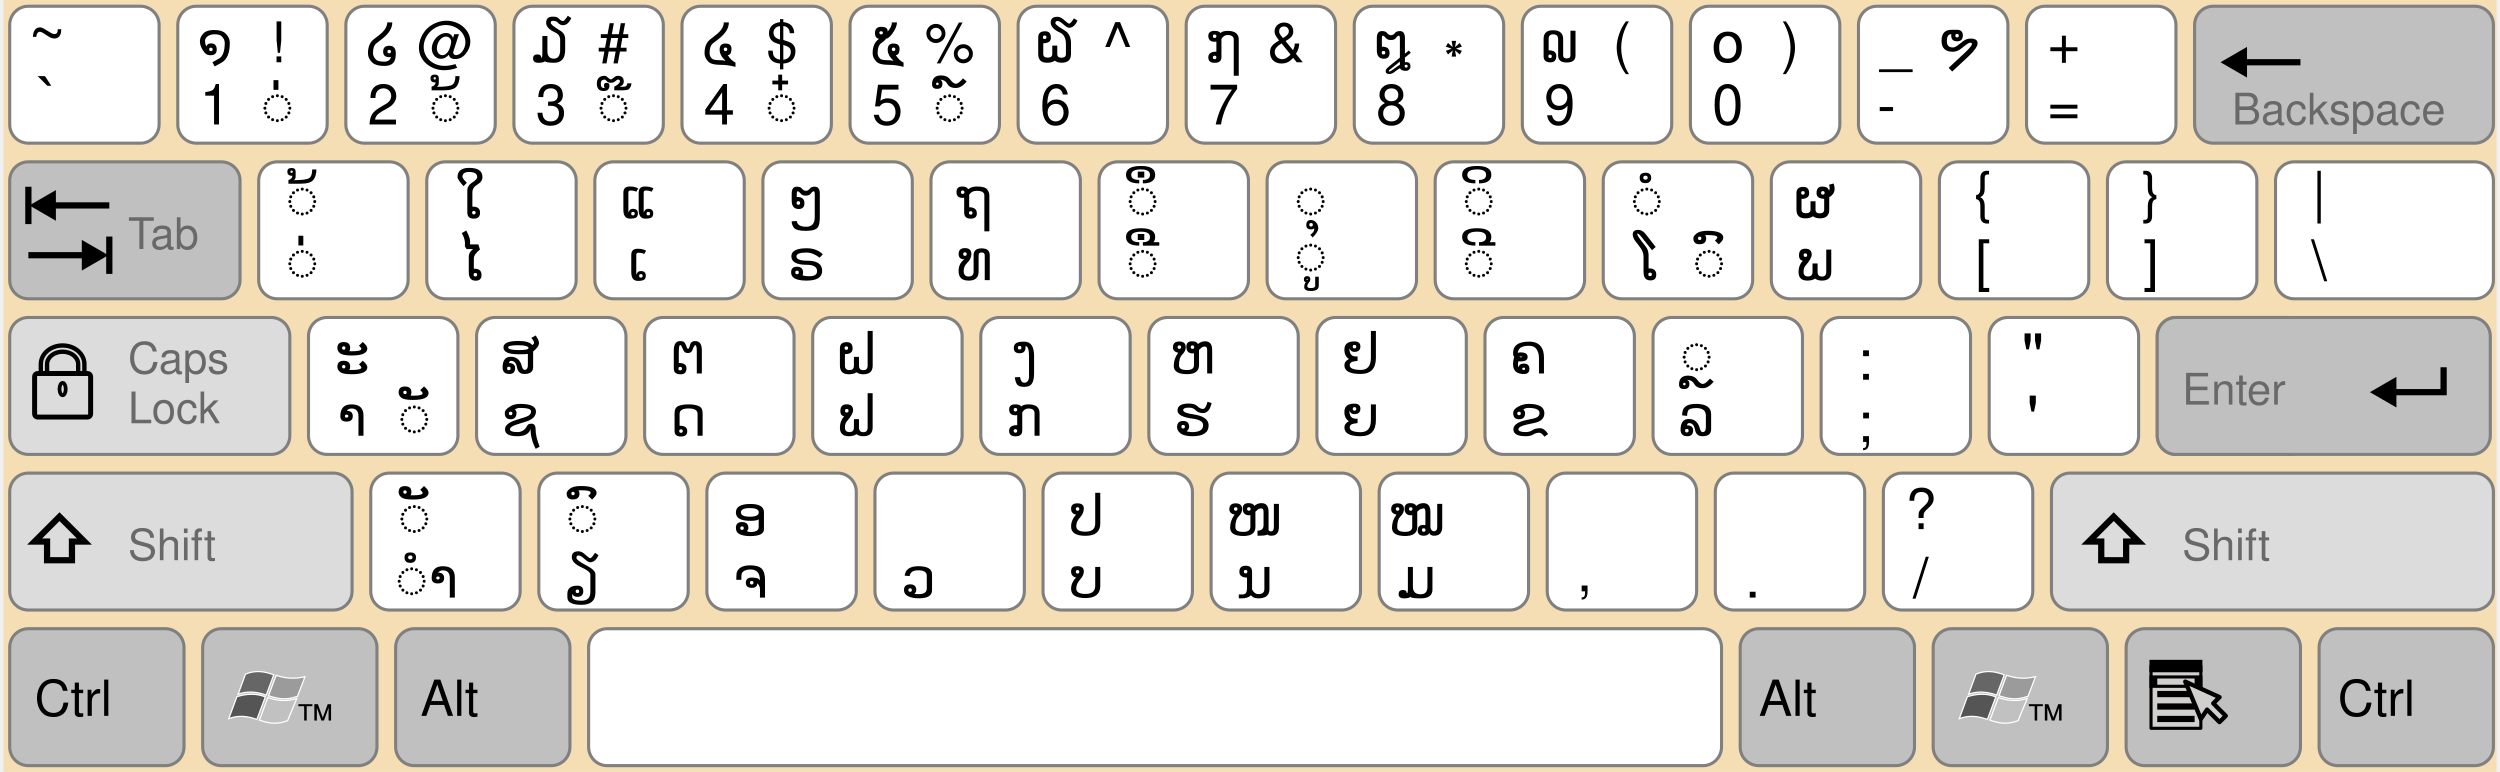
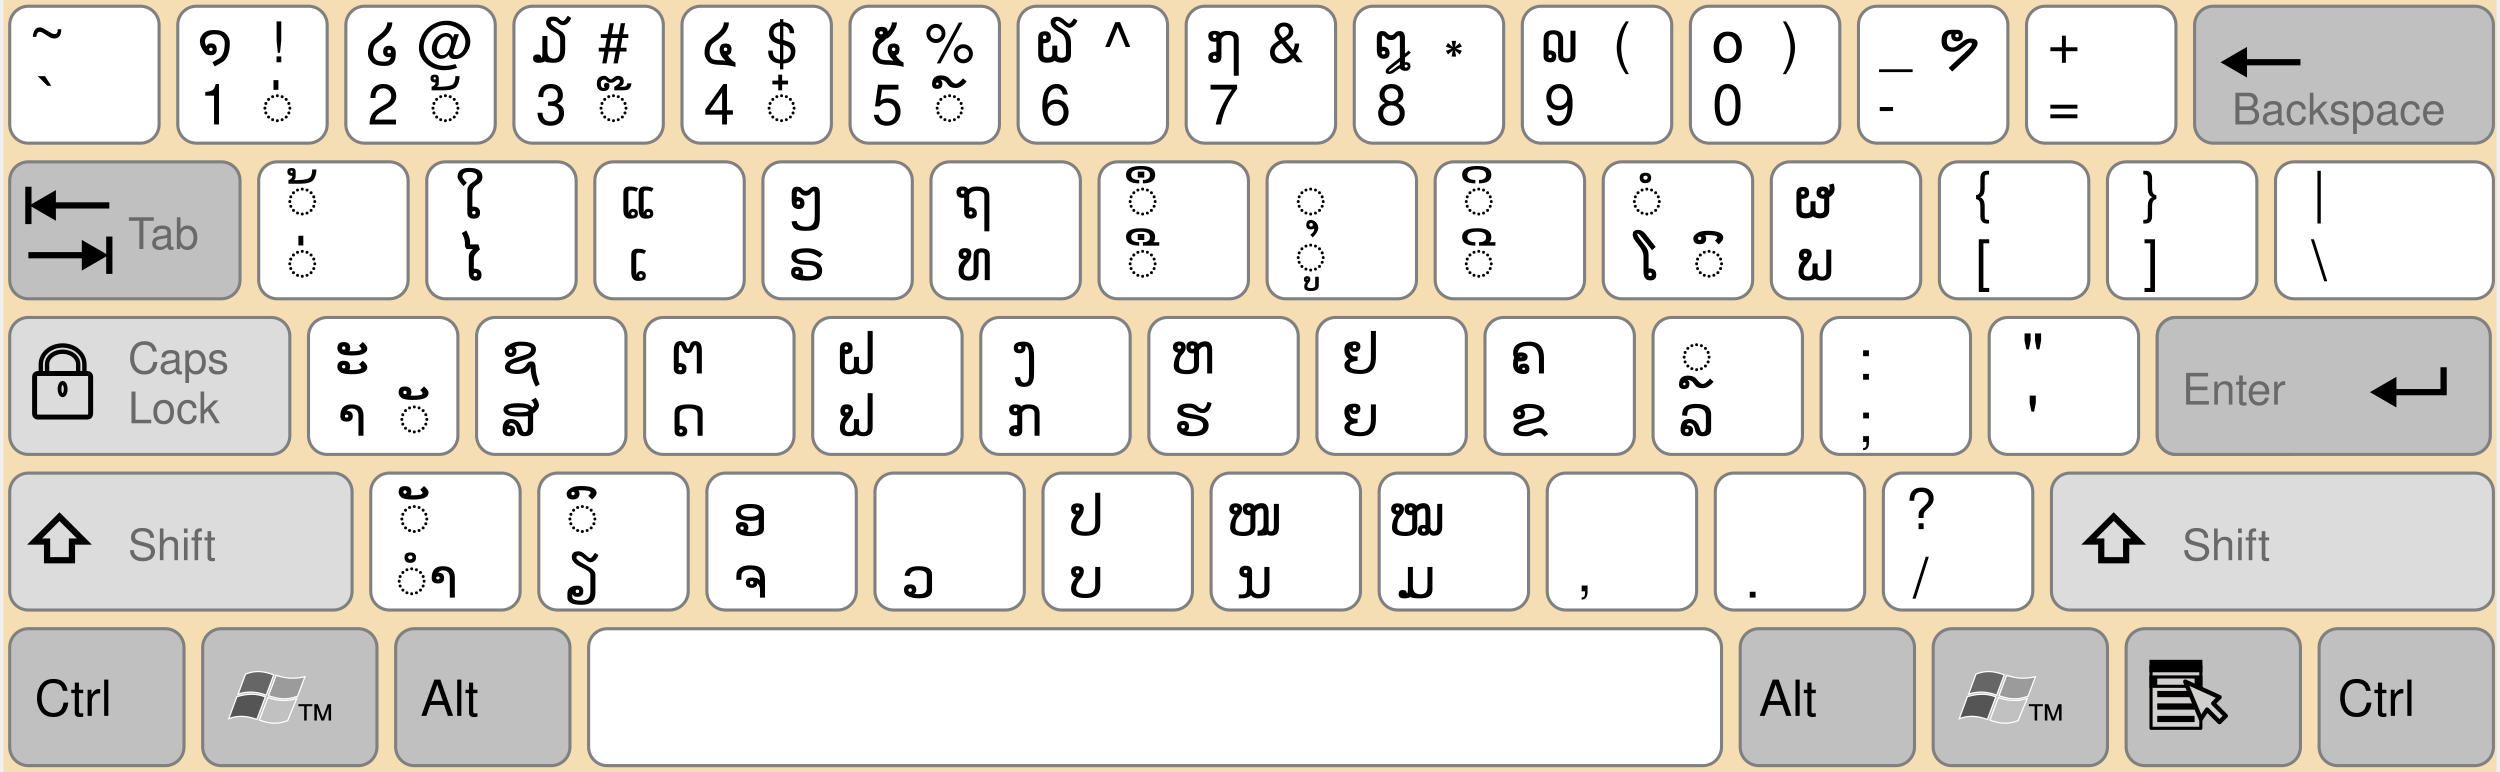
<svg xmlns="http://www.w3.org/2000/svg" xmlns:xlink="http://www.w3.org/1999/xlink" id="svg2" version="1.0" xml:space="preserve" width="800" height="247" viewBox="0 0 801 248" style="display:inline">
  <defs id="defs4">
    <marker id="TriangleOutM" style="overflow:visible" orient="auto" refY="0" refX="0">
      <path id="path4356" style="fill-rule:evenodd;stroke:black;stroke-width:1pt;marker-start:none" d="M 5.77,0 -2.88,5 -2.88,-5 5.77,0 z" transform="scale(0.4,0.4)" />
    </marker>
    <style id="style6" type="text/css">


    
    

      text            { writing-mode:lr-tb;font-weight:normal;font-family:Nimbus Sans L, Arial, sans-serif ;}

      #T_others       { font-size:16px; text-align:start ;text-anchor:start ;}
      #T_alterninsc   { font-size:14px; fill:dimgray    ;fill-opacity:1 ;stroke:none; text-align:start ;text-anchor:start ;}
      #T_stdletters   { font-size:18px; fill:black      ;fill-opacity:1 ;stroke:none; text-align:center;text-anchor:middle;}
      #T_stdspecial   { font-size:18px; fill:black      ;fill-opacity:1 ;stroke:none; text-align:center;text-anchor:middle;}
      #T_intodisuse   { font-size:18px; fill:dimgray    ;fill-opacity:1 ;stroke:none; text-align:center;text-anchor:middle;}
      #T_AltGr        { font-size:18px; fill:blue       ;fill-opacity:1 ;stroke:none; text-align:center;text-anchor:middle;}
      #T_AltGrSh      { font-size:18px; fill:dodgerblue ;fill-opacity:1 ;stroke:none; text-align:center;text-anchor:middle;}
      .T_UpAltGr      { font-size:18px; fill:skyblue    ;}
      .T_DeadKey      { font-size:21px; fill:red        ;font-family:sans ;}

      #T_Lx_AltGr     { font-size:18px; fill:purple     ;fill-opacity:1 ;stroke:none; text-align:center;text-anchor:middle;}
      #T_Lx_AltGrSh   { font-size:18px; fill:blueviolet ;fill-opacity:1 ;stroke:none; text-align:center;text-anchor:middle;}
      .T_Lx_UpAltGr   { font-size:18px; fill:violet     ;font-family:Sans;}
      .T_Lx_DeadKey   { font-size:21px; fill:darkorange ;fill-opacity:1 ;stroke:darkorange;stroke-width:0.6;}

      .T_size_s       { font-size:12px; fill:black      ;fill-opacity:1 ;stroke:none; text-align:start ;text-anchor:start ;}
      .T_size_L       { font-size:21px; }

      #GlyphKey       { fill:white      ;stroke:grey   ;stroke-width:1;}
      #ModifKey       { fill:gainsboro  ;stroke:grey   ;stroke-width:1;}
      #OtherKey       { fill:silver     ;stroke:grey   ;stroke-width:1;}
      .K_AltGr        { fill:lightblue  ;stroke:grey   ;stroke-width:1;}

     
       
    </style>
  </defs>
  <g id="layer1" style="display:inline">
    <rect id="Bckgrd" x="0" y="0" width="801" height="248" style="fill:wheat;stroke:none" />
  </g>
  <g id="layer2" style="display:inline">
    <g id="GlyphKey">
      <rect id="K_kb2a" x="2" y="2" width="48" height="44" rx="6" ry="6" />
      <use id="K_kb2b" xlink:href="#K_kb2a" transform="translate(54,0)" />
      <use id="K_kb2c" xlink:href="#K_kb2a" transform="translate(108,0)" />
      <use id="K_kb2d" xlink:href="#K_kb2a" transform="translate(162,0)" />
      <use id="K_kb2e" xlink:href="#K_kb2a" transform="translate(216,0)" />
      <use id="K_kb2f" xlink:href="#K_kb2a" transform="translate(270,0)" />
      <use id="K_kb2g" xlink:href="#K_kb2a" transform="translate(324,0)" />
      <use id="K_kb2h" xlink:href="#K_kb2a" transform="translate(378,0)" />
      <use id="K_kb2i" xlink:href="#K_kb2a" transform="translate(432,0)" />
      <use id="K_kb2j" xlink:href="#K_kb2a" transform="translate(486,0)" />
      <use id="K_kb2k" xlink:href="#K_kb2a" transform="translate(540,0)" />
      <use id="K_kb2l" xlink:href="#K_kb2a" transform="translate(594,0)" />
      <use id="K_kb2m" xlink:href="#K_kb2a" transform="translate(648,0)" />
      <use id="K_kb3b" xlink:href="#K_kb2a" transform="translate(80,50)" />
      <use id="K_kb3c" xlink:href="#K_kb2a" transform="translate(134,50)" />
      <use id="K_kb3d" xlink:href="#K_kb2a" transform="translate(188,50)" />
      <use id="K_kb3e" xlink:href="#K_kb2a" transform="translate(242,50)" />
      <use id="K_kb3f" xlink:href="#K_kb2a" transform="translate(296,50)" />
      <use id="K_kb3g" xlink:href="#K_kb2a" transform="translate(350,50)" />
      <use id="K_kb3h" xlink:href="#K_kb2a" transform="translate(404,50)" />
      <use id="K_kb3i" xlink:href="#K_kb2a" transform="translate(458,50)" />
      <use id="K_kb3j" xlink:href="#K_kb2a" transform="translate(512,50)" />
      <use id="K_kb3k" xlink:href="#K_kb2a" transform="translate(566,50)" />
      <use id="K_kb3l" xlink:href="#K_kb2a" transform="translate(620,50)" />
      <use id="K_kb3m" xlink:href="#K_kb2a" transform="translate(674,50)" />
      <rect id="K_kb3n" x="730" y="52" width="70" height="44" rx="6" ry="6" />
      <use id="K_kb4b" xlink:href="#K_kb2a" transform="translate(96,100)" />
      <use id="K_kb4c" xlink:href="#K_kb2a" transform="translate(150,100)" />
      <use id="K_kb4d" xlink:href="#K_kb2a" transform="translate(204,100)" />
      <use id="K_kb4e" xlink:href="#K_kb2a" transform="translate(258,100)" />
      <use id="K_kb4f" xlink:href="#K_kb2a" transform="translate(312,100)" />
      <use id="K_kb4g" xlink:href="#K_kb2a" transform="translate(366,100)" />
      <use id="K_kb4h" xlink:href="#K_kb2a" transform="translate(420,100)" />
      <use id="K_kb4i" xlink:href="#K_kb2a" transform="translate(474,100)" />
      <use id="K_kb4j" xlink:href="#K_kb2a" transform="translate(528,100)" />
      <use id="K_kb4k" xlink:href="#K_kb2a" transform="translate(582,100)" />
      <use id="K_kb4l" xlink:href="#K_kb2a" transform="translate(636,100)" />
      <use id="K_kb4m" xlink:href="#K_kb2a" transform="translate(690,100)" />
      <use id="K_kb5c" xlink:href="#K_kb2a" transform="translate(116,150)" />
      <use id="K_kb5d" xlink:href="#K_kb2a" transform="translate(170,150)" />
      <use id="K_kb5e" xlink:href="#K_kb2a" transform="translate(224,150)" />
      <use id="K_kb5f" xlink:href="#K_kb2a" transform="translate(278,150)" />
      <use id="K_kb5g" xlink:href="#K_kb2a" transform="translate(332,150)" />
      <use id="K_kb5h" xlink:href="#K_kb2a" transform="translate(386,150)" />
      <use id="K_kb5i" xlink:href="#K_kb2a" transform="translate(440,150)" />
      <use id="K_kb5j" xlink:href="#K_kb2a" transform="translate(494,150)" />
      <use id="K_kb5k" xlink:href="#K_kb2a" transform="translate(548,150)" />
      <use id="K_kb5l" xlink:href="#K_kb2a" transform="translate(602,150)" />
      <rect id="K_kb6d" x="188" y="202" width="364" height="44" rx="6" ry="6" />
    </g>
    <g id="ModifKey">
      <rect id="K_kb4a" x="2" y="102" width="90" height="44" rx="6" ry="6" />
      <rect id="K_kb5a" x="2" y="152" width="110" height="44" rx="6" ry="6" />
      <rect id="K_kb5m" x="658" y="152" width="142" height="44" rx="6" ry="6" />
    </g>
    <g id="OtherKey">
      <rect id="K_kb2n" x="704" y="2" width="96" height="44" rx="6" ry="6" />
      <rect id="K_kb3a" x="2" y="52" width="74" height="44" rx="6" ry="6" />
      <rect id="K_kb4n" x="692" y="102" width="107" height="44" rx="6" ry="6" />
      <rect id="K_kb6a" x="2" y="202" width="56" height="44" rx="6" ry="6" />
      <rect id="K_kb6b" x="64" y="202" width="56" height="44" rx="6" ry="6" />
      <rect id="K_kb6c" x="126" y="202" width="56" height="44" rx="6" ry="6" />
      <rect id="K_kb6k" x="558" y="202" width="56" height="44" rx="6" ry="6" />
      <rect id="K_kb6l" x="620" y="202" width="56" height="44" rx="6" ry="6" />
      <rect id="K_kb6m" x="682" y="202" width="56" height="44" rx="6" ry="6" />
      <rect id="K_kb6n" x="744" y="202" width="56" height="44" rx="6" ry="6" />
    </g>
  </g>
  <g id="DrawedInscr" style="display:inline">
    <g id="S_kb6b" style="stroke:white;stroke-width:0.4">
      <path id="WinLogo-1" style="fill:#666" d="M 75.38,223.05 C 78.27,222 81.28,222.2 84.41,223.34 L 86.84,216.82 C 83.92,215.72 80.95,215.23 77.75,216.6 L 75.38,223.05 z" />
      <path id="WinLogo-2" style="fill:#9b9b9b" d="M 87.6,216.98 C 91.71,218.37 94.64,217.9 96.86,217.44 L 94.48,223.7 C 90.21,225.27 87.64,224.25 85.14,223.55 L 87.6,216.98 z" />
      <path id="WinLogo-3" style="fill:#c1c1c1" d="M 84.94,224.13 C 87.69,225.01 90.58,225.56 94.22,224.43 L 91.29,231.55 C 87.82,232.87 85.18,232.42 82.23,231.37 L 84.94,224.13 z" />
      <path id="WinLogo-4" style="fill:#555" d="M 72.38,230.91 C 75.31,229.76 78.33,230 81.41,231.16 L 84.14,223.9 C 82.86,223.47 80,222.29 75,223.82 L 72.38,230.91 z" />
      <text id="WinLogo-5" x="94" y="235" class="T_size_s">™</text>
    </g>
    <use id="S_kb6l" xlink:href="#S_kb6b" transform="translate(556,0)" x="0" y="0" width="1" height="1" />
    <g id="S_kb6m">
      <rect id="Menu-1" x="690" y="214" width="16" height="20" style="fill:#d2cfcf;stroke:black;stroke-width:1;stroke-linecap:round;stroke-linejoin:round" />
      <path id="Menu-2" style="fill:none;stroke:black;stroke-width:4;stroke-linecap:square;stroke-linejoin:miter" d="M 691.5,214 704.5,214 M 691.5,219 704.5,219" />
      <path id="Menu-3" style="fill:none;stroke:black;stroke-width:2;stroke-linecap:square;stroke-linejoin:miter" d="M 693,223 703,223 M 693,227 703,227 M 693,231 703,231" />
      <path id="Menu-4" style="fill:none;stroke:#d2cfcf;stroke-width:2;stroke-linecap:square;stroke-linejoin:miter" d="M 693,219 703,219" />
      <path id="Menu-arrow" style="fill:#d2cfcf;stroke:black;stroke-width:1.4;stroke-linecap:butt;stroke-linejoin:round" d="M 706,231 708,228 712,232 714,230 710,226 712,224 701,219 706,231 z" />
    </g>
    <path id="S_kb2n" style="fill:none;stroke:black;stroke-width:2;marker-end:url(#TriangleOutM)" d="M 738,20 718,20" />
    <g id="sublayer3a" style="display:inline">
      <path id="S_kb3a-l1" style="fill:none;stroke:black;stroke-width:2;marker-end:url(#TriangleOutM)" d="M 34,66 14,66" />
      <path id="S_kb3a-l2" style="fill:none;stroke:black;stroke-width:2" d="M 8,60 8,72" />
      <path id="S_kb3a-r1" style="fill:none;stroke:black;stroke-width:2;marker-end:url(#TriangleOutM)" d="M 8,82 28,82" />
      <path id="S_kb3a-r2" style="fill:none;stroke:black;stroke-width:2" d="M 34,76 34,88" />
      <path id="S_kb5a" style="fill:none;stroke:black;stroke-width:2" d="M 18,166 10,174 14,174 14,180 22,180 22,174 26,174 z" />
      <use id="S_kb5n" xlink:href="#S_kb5a" transform="translate(660,0)" x="0" y="0" width="1" height="1" />
      <path id="S_kb4n" style="fill:none;stroke:black;stroke-width:2;marker-end:url(#TriangleOutM)" d="M 784,118 784,126 766,126" />
      <g id="S_kb4a">
        <rect id="CapsLock-1" x="10" y="120" width="18" height="14" ry="1" rx="1" style="fill:none;stroke:black;stroke-width:1.6" />
        <path id="CapsLock-2" style="fill:none;stroke:black;stroke-width:1.4" d="M 12,120 v-3 a7,6 0 0,1 14,0 v3 m-12,0 v-3 a5,4 0 0,1 10,0 v3" />
        <ellipse id="CapsLock-3" cx="19" cy="125" rx="1" ry="2" style="fill:none;stroke:black;stroke-width:1.2" />
      </g>
    </g>
  </g>
  <g id="la-us" style="display:inline">
    <g id="T_stdletters">
      <text id="T_kb3b1" x="96" y="90">◌່</text>
      <text id="T_kb3b2" x="96" y="70">◌້</text>
      <text id="T_kb3c1" x="150" y="90">ໄ</text>
      <text id="T_kb3c2" x="150" y="70">ໃ</text>
      <text id="T_kb3d1" x="204" y="90">ເ</text>
      <text id="T_kb3d2" x="204" y="70">ແ</text>
      <text id="T_kb3e1" x="258" y="90">ຣ</text>
      <text id="T_kb3e2" x="258" y="70">ໆ</text>
      <text id="T_kb3f1" x="312" y="90">ທ</text>
      <text id="T_kb3f2" x="312" y="70">ຖ</text>
      <text id="T_kb3g1" x="366" y="90">◌ື</text>
      <text id="T_kb3g2" x="366" y="70">◌ຶ</text>
      <text id="T_kb3h1" x="420" y="88">◌ູ</text>
      <text id="T_kb3h2" x="420" y="70">◌ຸ</text>
      <text id="T_kb3i1" x="474" y="90">◌ີ</text>
      <text id="T_kb3i2" x="474" y="70">◌ິ</text>
      <text id="T_kb3j1" x="528" y="90">ໂ</text>
      <text id="T_kb3j2" x="528" y="70">◌ໍ</text>
      <text id="T_kb3j3" x="548" y="90">◌ົ</text>
      <text id="T_kb3k1" x="582" y="90">ພ</text>
      <text id="T_kb3k2" x="582" y="70">ຜ</text>
      <text id="T_kb4c1" x="112" y="140">າ</text>
      <text id="T_kb4c2" x="112" y="120">ະ</text>
      <text id="T_kb4c3" x="132" y="140">◌ັ</text>
-       <text id="T_kb4d1" x="166" y="140">ຊ</text>
-       <text id="T_kb4d2" x="166" y="120">ສ</text>
+       <text id="T_kb4d1" x="166" y="140">ສ</text>
+       <text id="T_kb4d2" x="166" y="120">ຊ</text>
      <text id="T_kb4e1" x="220" y="140">ດ</text>
      <text id="T_kb4e2" x="220" y="120">ຕ</text>
      <text id="T_kb4f1" x="274" y="140">ຟ</text>
      <text id="T_kb4f2" x="274" y="120">ຝ</text>
      <text id="T_kb4g1" x="328" y="140">ກ</text>
      <text id="T_kb4g2" x="328" y="120">ງ</text>
      <text id="T_kb4h1" x="382" y="140">ຮ</text>
      <text id="T_kb4h2" x="382" y="120">ຫ</text>
      <text id="T_kb4i1" x="436" y="140">ຍ</text>
      <text id="T_kb4i2" x="436" y="120">ຢ</text>
      <text id="T_kb4j1" x="490" y="140">ຂ</text>
      <text id="T_kb4j2" x="490" y="120">ຄ</text>
      <text id="T_kb4k1" x="544" y="140">ລ</text>
      <text id="T_kb4k2" x="544" y="120">◌ຼ</text>
      <text id="T_kb5c1" x="136" y="192">◌ຳ</text>
      <text id="T_kb5c2" x="132" y="172">◌ັ</text>
      <text id="T_kb5d1" x="186" y="190">ຽ</text>
      <text id="T_kb5d2" x="186" y="172">◌ົ</text>
      <text id="T_kb5e1" x="240" y="192">ຈ</text>
      <text id="T_kb5e2" x="240" y="172">ອ</text>
      <text id="T_kb5f1" x="294" y="192">ວ</text>
      <text id="T_kb5g1" x="348" y="192">ບ</text>
      <text id="T_kb5g2" x="348" y="172">ປ</text>
      <text id="T_kb5h1" x="402" y="192">ນ</text>
      <text id="T_kb5h2" x="402" y="172">ໜ</text>
      <text id="T_kb5i1" x="454" y="192">ມ</text>
      <text id="T_kb5i2" x="454" y="172">ໝ</text>
    </g>
    <g id="T_stdspecial">
      <text id="T_kb2a1" x="14" y="40" class="T_size_L">`</text>
      <text id="T_kb2a2" x="14" y="18" class="T_size_L">~</text>
      <text id="T_kb2b1" x="68" y="40">1</text>
      <text id="T_kb2b3" x="68" y="20">໑</text>
      <text id="T_kb2b4" x="88" y="40">◌່</text>
      <text id="T_kb2b2" x="88" y="20">!</text>
      <text id="T_kb2c1" x="122" y="40">2</text>
      <text id="T_kb2c3" x="122" y="20">໒</text>
      <text id="T_kb2c4" x="142" y="40">◌້</text>
      <text id="T_kb2c2" x="142" y="20">@</text>
      <text id="T_kb2d1" x="176" y="40">3</text>
      <text id="T_kb2d3" x="176" y="20">໓</text>
      <text id="T_kb2d4" x="196" y="40">◌໊</text>
      <text id="T_kb2d2" x="196" y="20">#</text>
      <text id="T_kb2e1" x="230" y="40">4</text>
      <text id="T_kb2e3" x="230" y="20">໔</text>
      <text id="T_kb2e4" x="250" y="40">◌໋</text>
      <text id="T_kb2e2" x="250" y="20">$</text>
      <text id="T_kb2f1" x="284" y="40">5</text>
      <text id="T_kb2f3" x="284" y="20">໕</text>
      <text id="T_kb2f4" x="304" y="40">◌໌</text>
      <text id="T_kb2f2" x="304" y="20">%</text>
      <text id="T_kb2g1" x="338" y="40">6</text>
      <text id="T_kb2g3" x="338" y="20">໖</text>
      <text id="T_kb2g2" x="358" y="22" class="T_size_L">^</text>
      <text id="T_kb2h1" x="392" y="40">7</text>
      <text id="T_kb2h3" x="392" y="20">໗</text>
      <text id="T_kb2h2" x="412" y="20">&amp;</text>
      <text id="T_kb2i1" x="446" y="40">8</text>
      <text id="T_kb2i3" x="446" y="20">໘</text>
      <text id="T_kb2i2" x="466" y="20">∗</text>
      <text id="T_kb2j1" x="500" y="40">9</text>
      <text id="T_kb2j3" x="500" y="20">໙</text>
      <text id="T_kb2j2" x="520" y="20">(</text>
      <text id="T_kb2k1" x="554" y="40">0</text>
      <text id="T_kb2k3" x="554" y="20">໐</text>
      <text id="T_kb2k2" x="574" y="20">)</text>
      <text id="T_kb2l1" x="605" y="40">-</text>
      <text id="T_kb2l2" x="608" y="20">_</text>
      <text id="T_kb2l4" x="628" y="20">ຯ</text>
      <text id="T_kb2m1" x="662" y="40">=</text>
      <text id="T_kb2m2" x="662" y="20">+</text>
      <text id="T_kb3l1" x="636" y="90">[</text>
      <text id="T_kb3m1" x="690" y="90">]</text>
      <text id="T_kb3n1" x="744" y="90">\</text>
      <text id="T_kb4l1" x="598" y="142">;</text>
      <text id="T_kb4m1" x="652" y="142" class="T_size_L">'</text>
      <text id="T_kb5j1" x="508" y="190">,</text>
      <text id="T_kb5j2" x="508" y="170" />
      <text id="T_kb5k1" x="562" y="192">.</text>
      <text id="T_kb5k2" x="562" y="170" />
      <text id="T_kb5l1" x="616" y="192">/</text>
      <text id="T_kb3l2" x="636" y="68">{</text>
      <text id="T_kb3m2" x="690" y="68">}</text>
      <text id="T_kb3n2" x="744" y="68">|</text>
      <text id="T_kb4l2" x="598" y="122">:</text>
      <text id="T_kb4m2" x="652" y="122" class="T_size_L">"</text>
      <text id="T_kb5l2" x="616" y="170">?</text>
    </g>
    <g id="T_others">
      <text id="T_kb6a" x="10" y="230">Ctrl</text>
      <text id="T_kb6c" x="134" y="230">Alt</text>
      <text id="T_kb6k" x="564" y="230">Alt</text>
      <text id="T_kb6n" x="750" y="230">Ctrl</text>
    </g>
    <g id="sublayer4a" style="display:inline">
      <g id="T_alterninsc">
        <text id="T_kb2n" x="716" y="40">Backspace</text>
        <text id="T_kb3a" x="40" y="80">Tab</text>
        <text id="T_kb4n" x="700" y="130">Enter</text>
        <text id="T_kb4a1" x="40" y="120">Caps</text>
        <text id="T_kb4a2" x="40" y="136">Lock</text>
        <text id="T_kb5a" x="40" y="180">Shift</text>
        <text id="T_kb5m" x="700" y="180">Shift</text>
      </g>
    </g>
  </g>
</svg>
